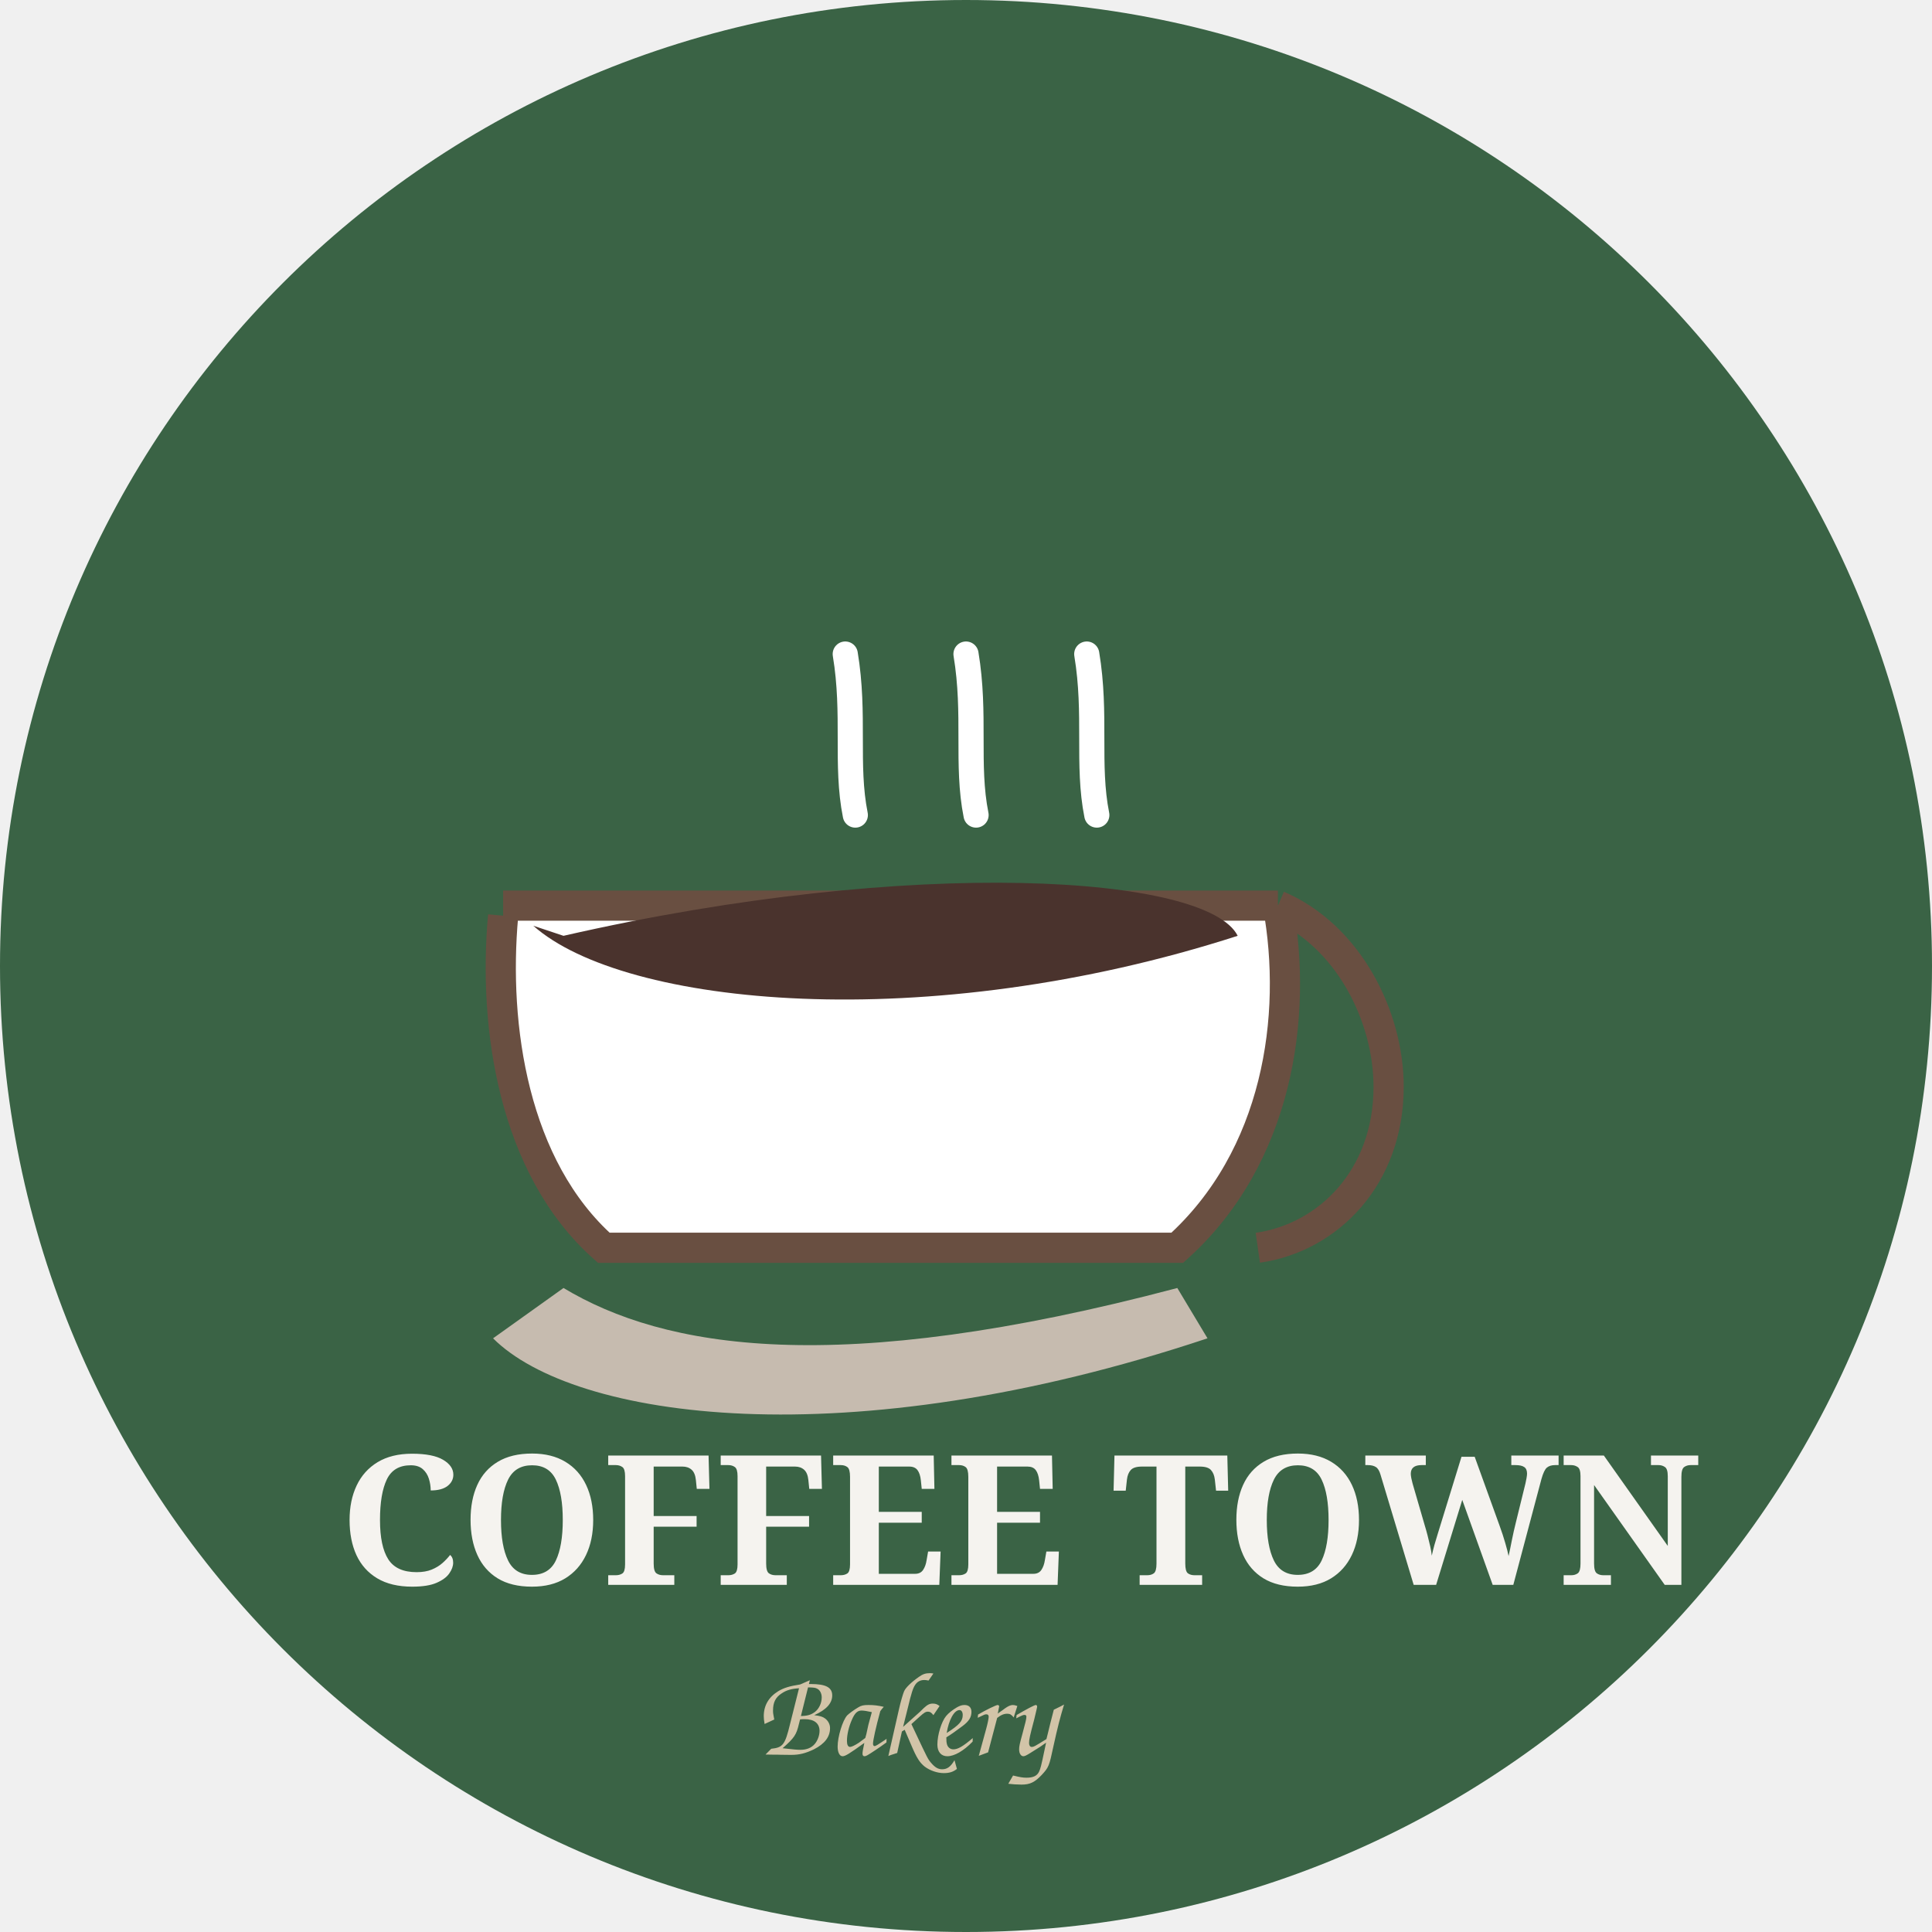
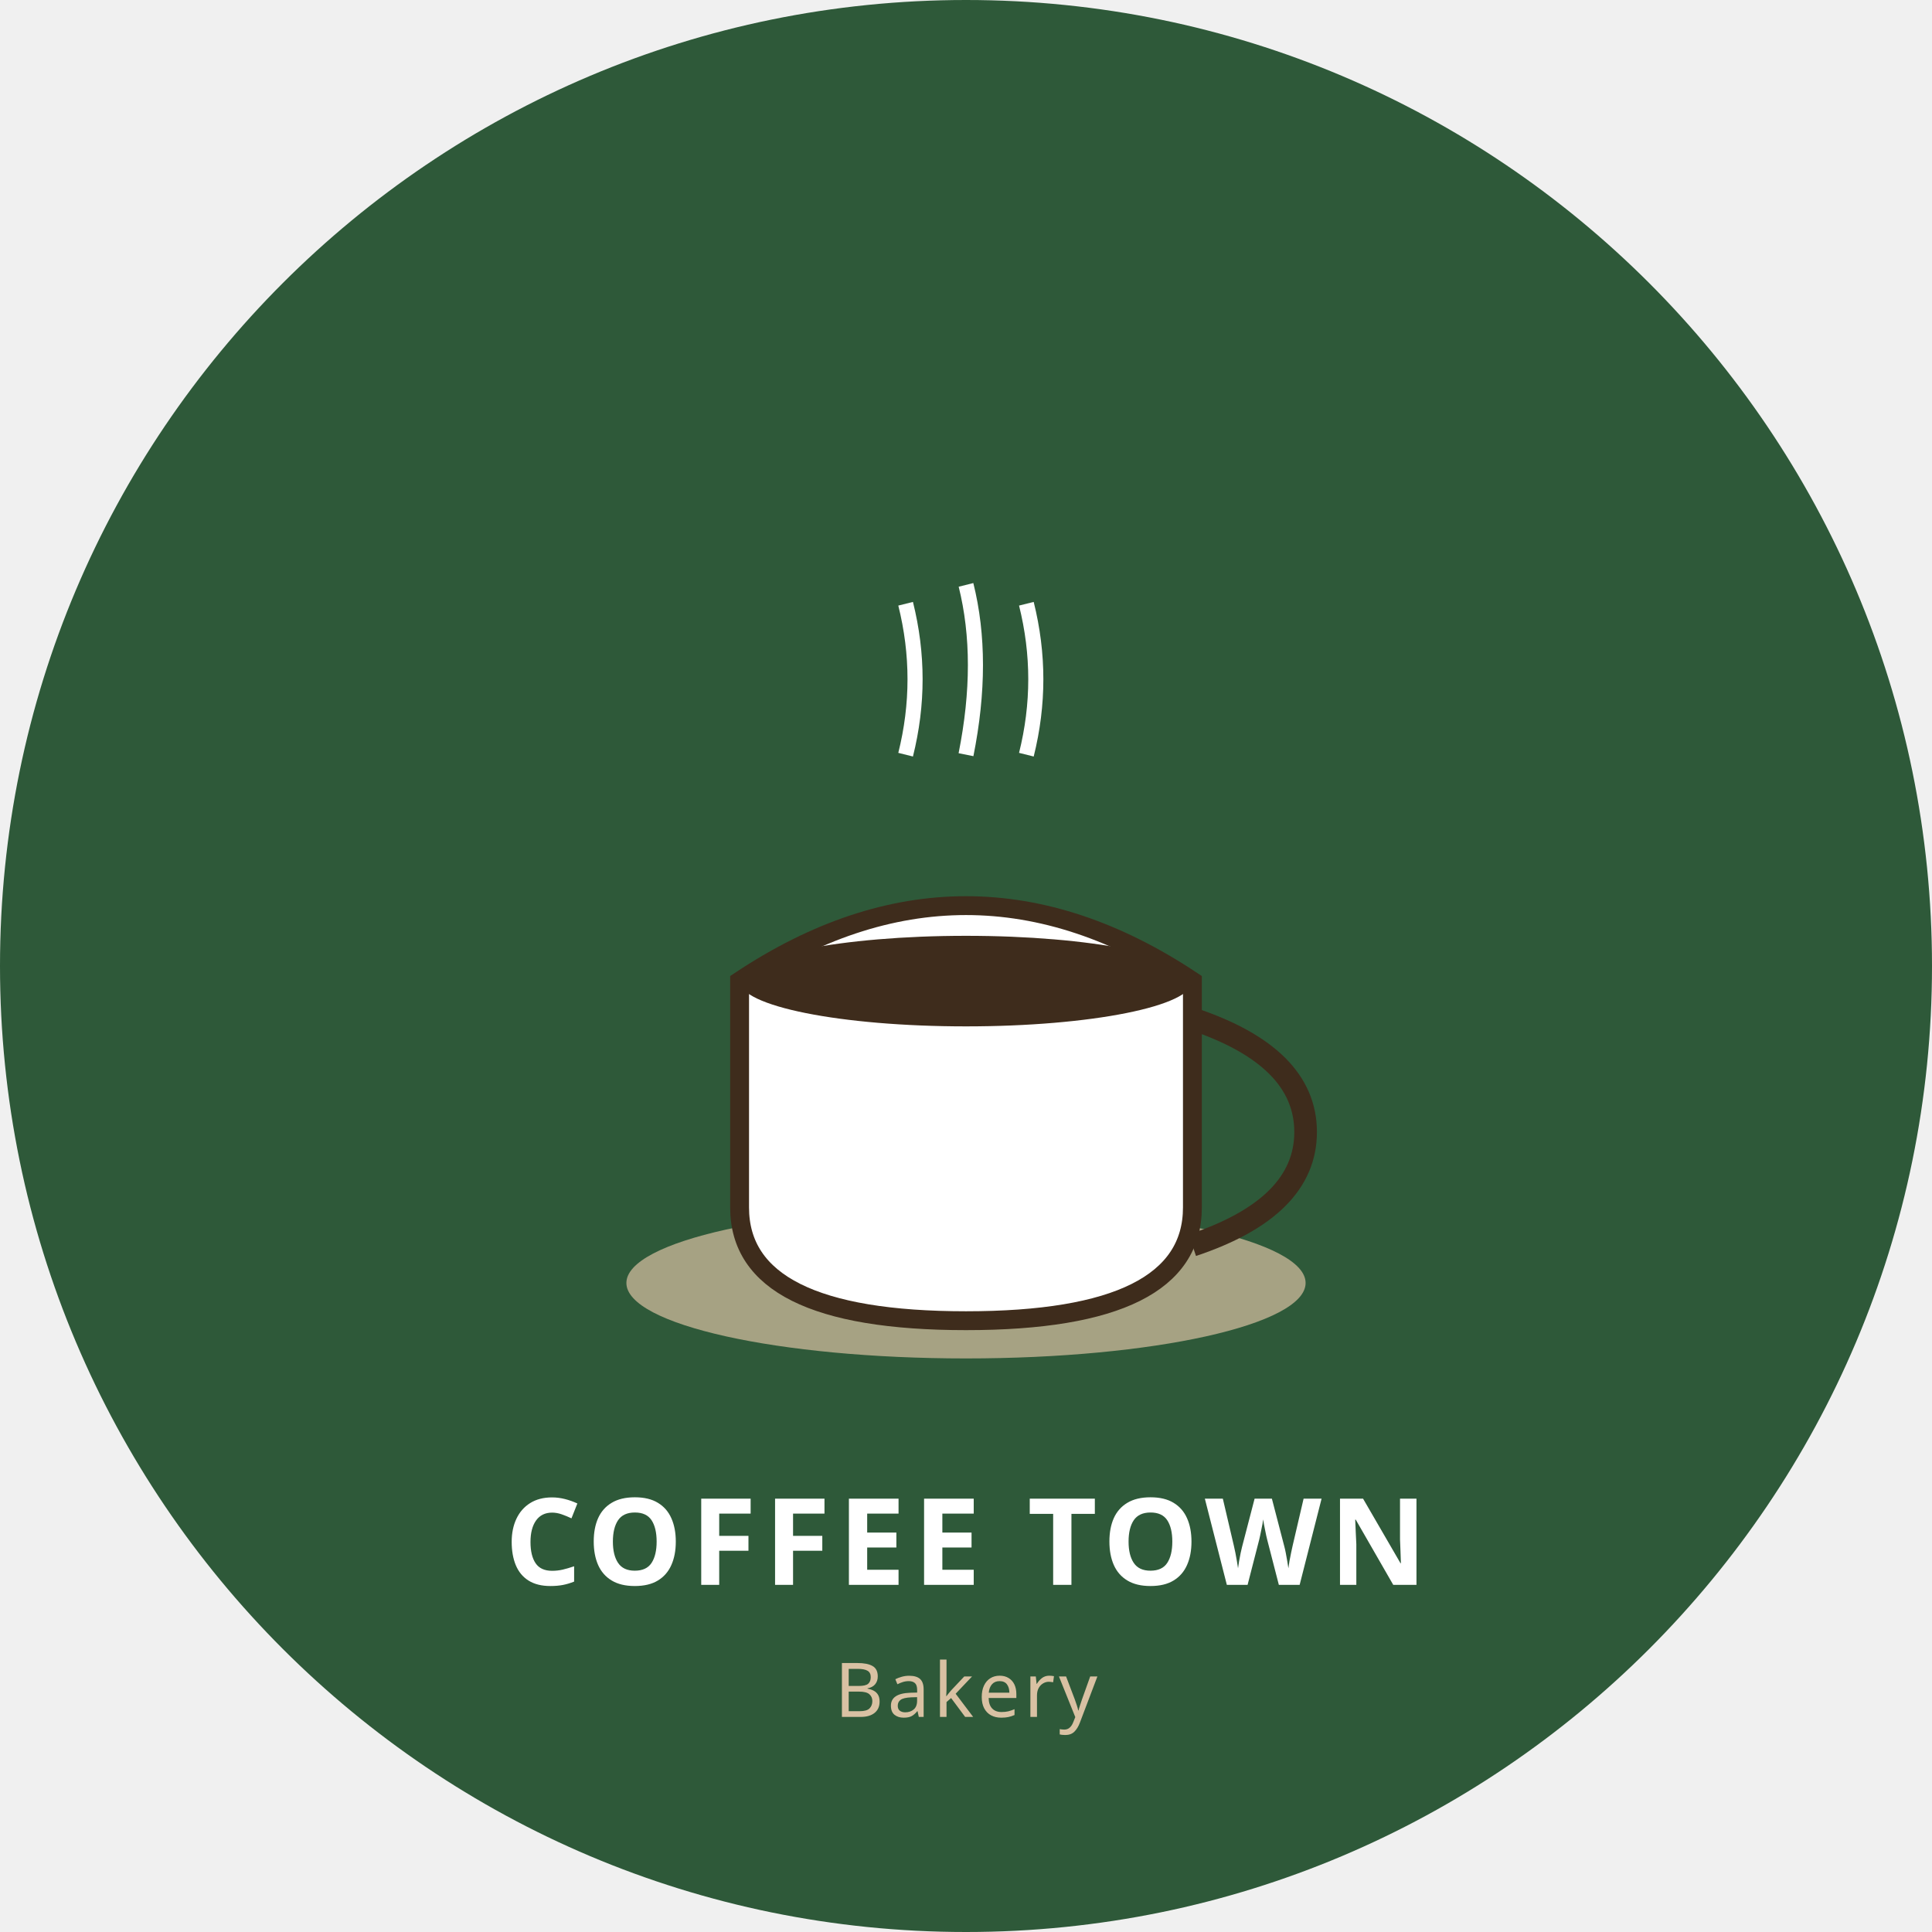
- <svg xmlns="http://www.w3.org/2000/svg" width="512" height="512" viewBox="0 0 512 512" fill="none">
-   <circle cx="256" cy="256" r="256" fill="#3A6345" />
-   <path d="M149.333 341.333C176 357.333 221.333 365.333 312 341.333L320 354.667C224 386.667 152 376 130.667 354.667L149.333 341.333Z" fill="#C6BBAF" />
-   <path d="M133.333 242.667C130.667 272 136 309.333 160 330.667H312C338.667 306.667 344 269.333 338.667 240L133.333 242.667Z" fill="white" />
-   <path d="M338.667 240C344 269.333 338.667 306.667 312 330.667H160C136 309.333 130.667 272 133.333 242.667M338.667 240H133.333M338.667 240C357.333 248 368 269.333 368 288C368 312 352 328 333.333 330.667" stroke="#694F41" stroke-width="8" />
-   <path d="M141.333 245.333C165.333 266.667 245.333 274.667 328 248C320 232 242.667 226.667 149.333 248L141.333 245.333Z" fill="#4A332D" />
-   <path d="M224 173.333C226.667 189.333 224 202.667 226.667 216" stroke="white" stroke-width="6.667" stroke-linecap="round" />
-   <path d="M256 173.333C258.667 189.333 256 202.667 258.667 216" stroke="white" stroke-width="6.667" stroke-linecap="round" />
-   <path d="M288 173.333C290.667 189.333 288 202.667 290.667 216" stroke="white" stroke-width="6.667" stroke-linecap="round" />
-   <text fill="#F5F3EF" xml:space="preserve" style="white-space: pre" font-family="Georgia, serif" font-size="48" font-weight="bold" letter-spacing="0em">
-     <tspan x="90" y="420">COFFEE TOWN</tspan>
+ <svg xmlns="http://www.w3.org/2000/svg" width="512" height="512" viewBox="0 0 512 512">
+   <circle cx="256" cy="256" r="256" fill="#2e5939" />
+   <ellipse cx="256" cy="340" rx="90" ry="20" fill="#d9c1a3" opacity="0.7" />
+   <path d="M196 260 q60 -40 120 0 v60 q0 30 -60 30 q-60 0 -60 -30 z" fill="#ffffff" stroke="#3e2c1c" stroke-width="5" />
+   <ellipse cx="256" cy="260" rx="60" ry="12" fill="#3e2c1c" />
+   <path d="M316 270 q30 10 30 30 q0 20 -30 30" fill="none" stroke="#3e2c1c" stroke-width="6" />
+   <path d="M240 200 q5 -20 0 -40" stroke="#ffffff" stroke-width="4" fill="none" />
+   <path d="M256 200 q5 -25 0 -45" stroke="#ffffff" stroke-width="4" fill="none" />
+   <path d="M272 200 q5 -20 0 -40" stroke="#ffffff" stroke-width="4" fill="none" />
+   <text x="256" y="420" font-family="sans-serif" font-weight="bold" font-size="32" fill="#ffffff" text-anchor="middle" letter-spacing="2">
+     COFFEE TOWN
  </text>
-   <text fill="#D2C4A8" xml:space="preserve" style="white-space: pre" font-family="'Brush Script MT', cursive" font-size="32" letter-spacing="0em">
-     <tspan x="200" y="465">Bakery</tspan>
+   <text x="256" y="455" font-family="sans-serif" font-size="20" fill="#d9c1a3" text-anchor="middle" letter-spacing="1">
+     Bakery
  </text>
</svg>
